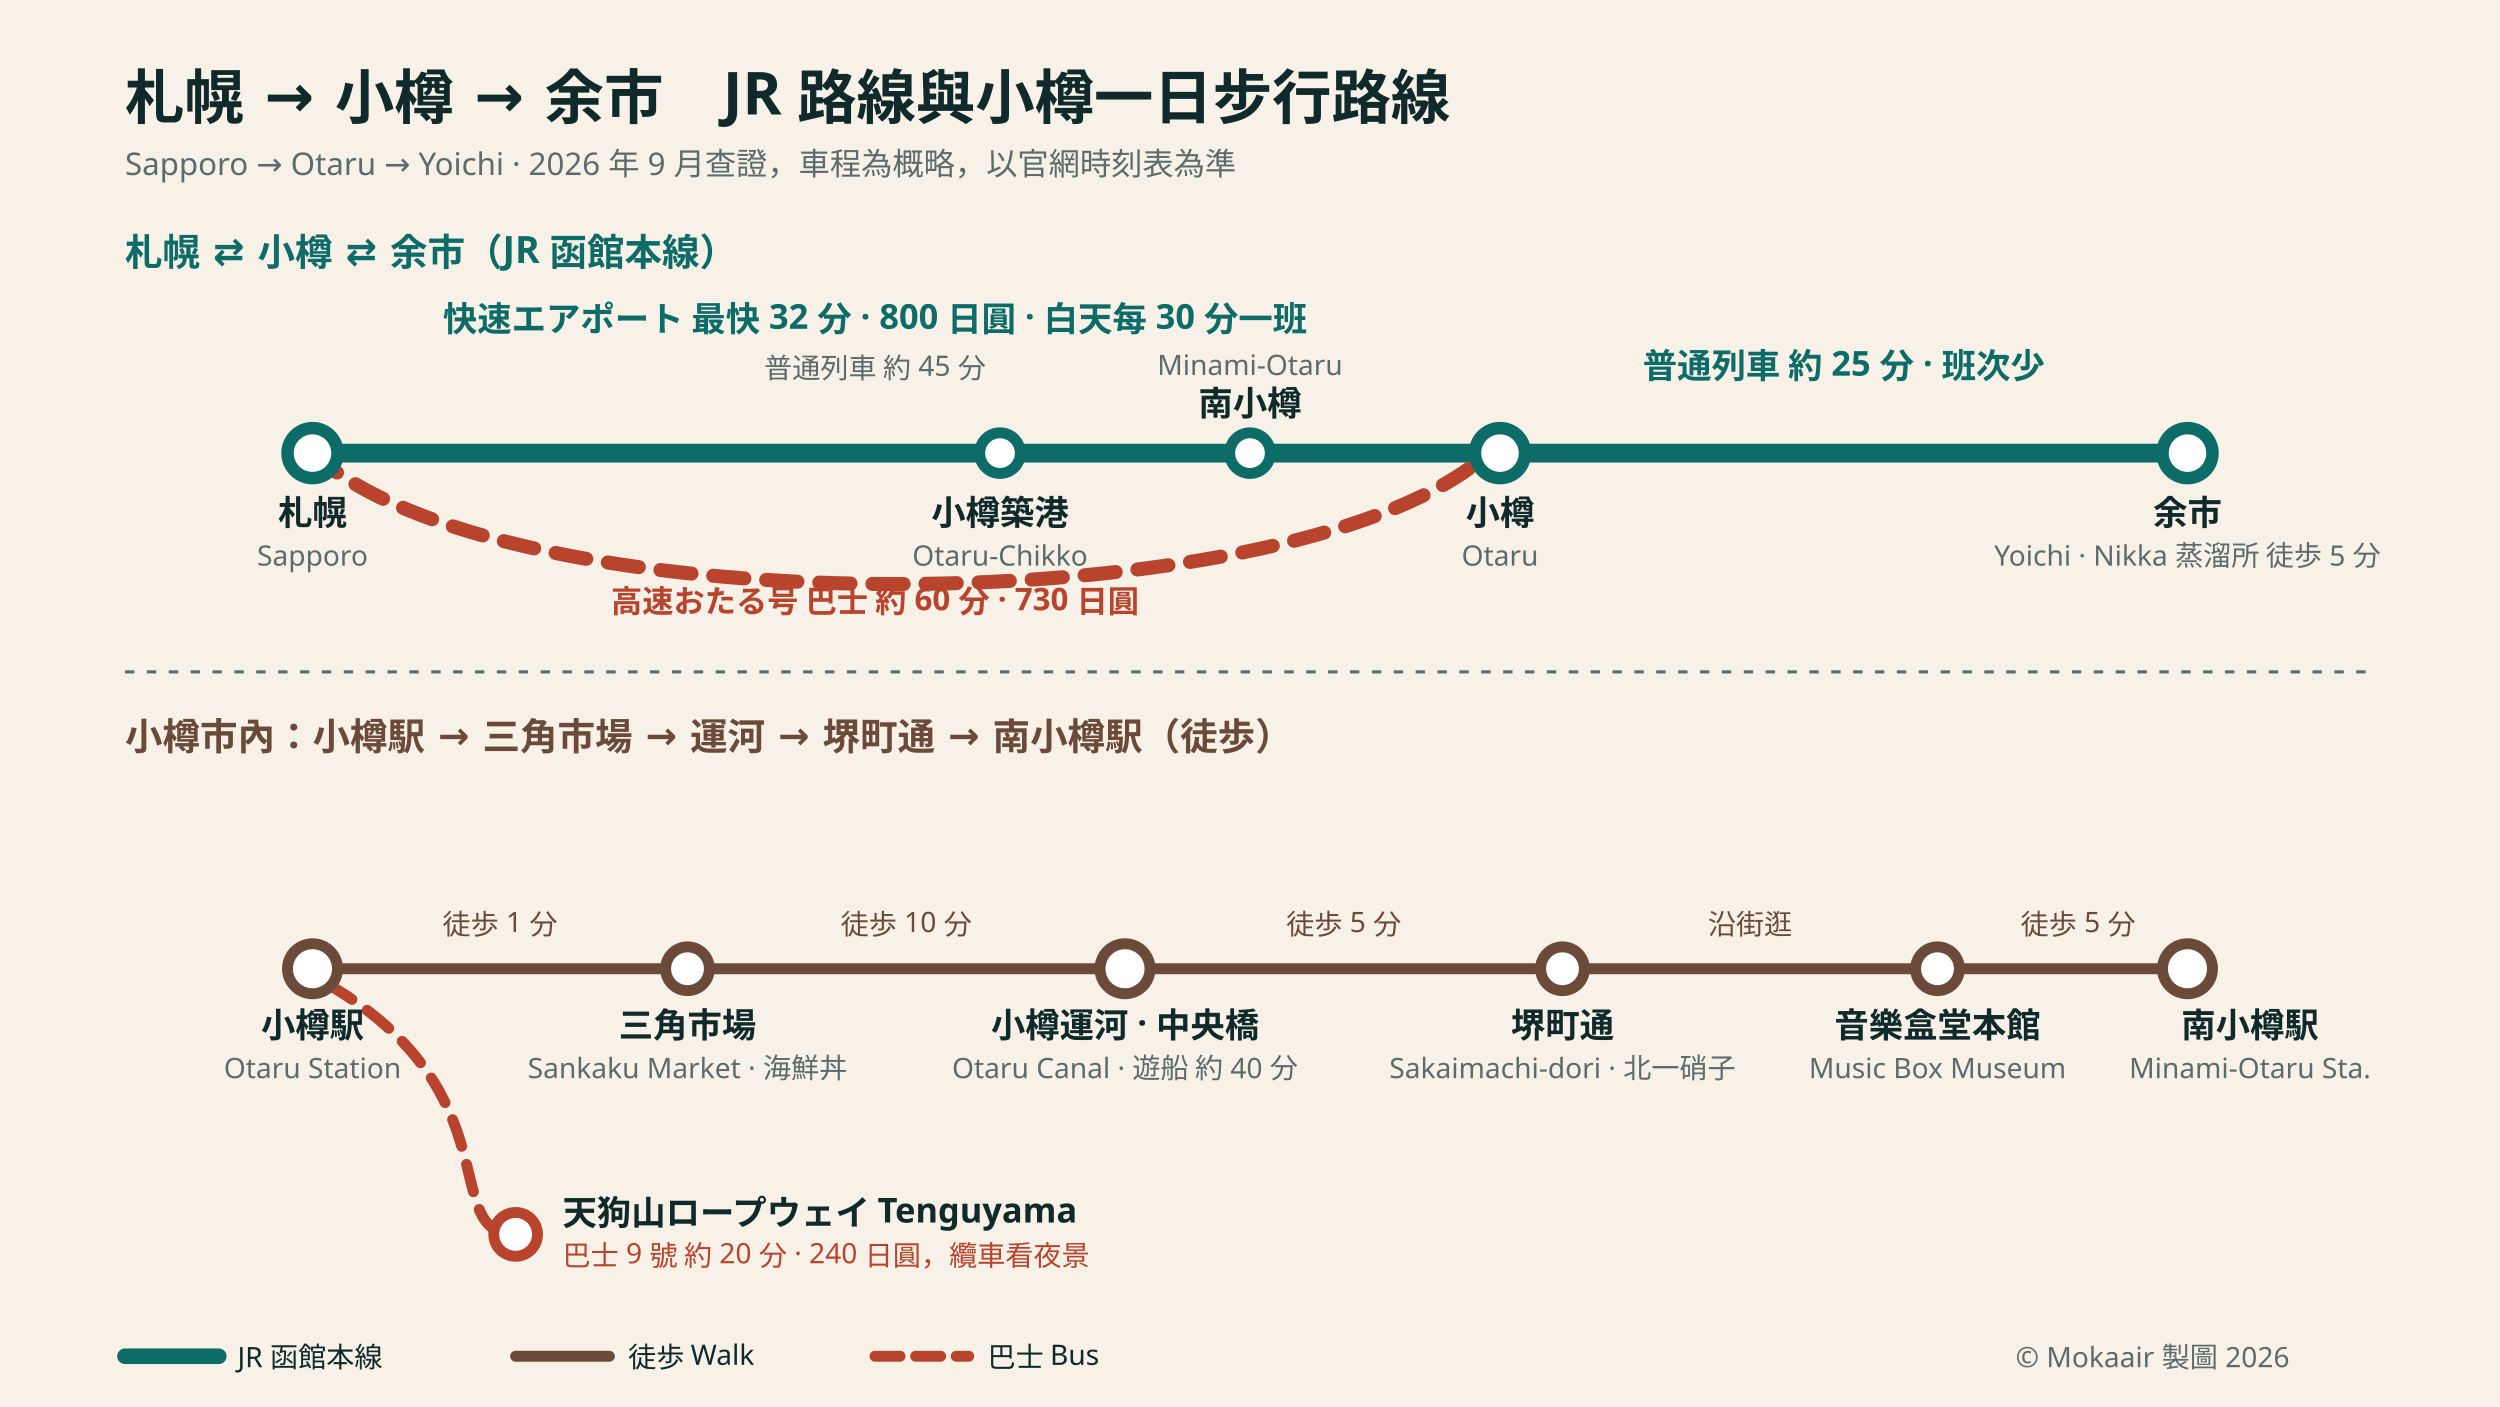
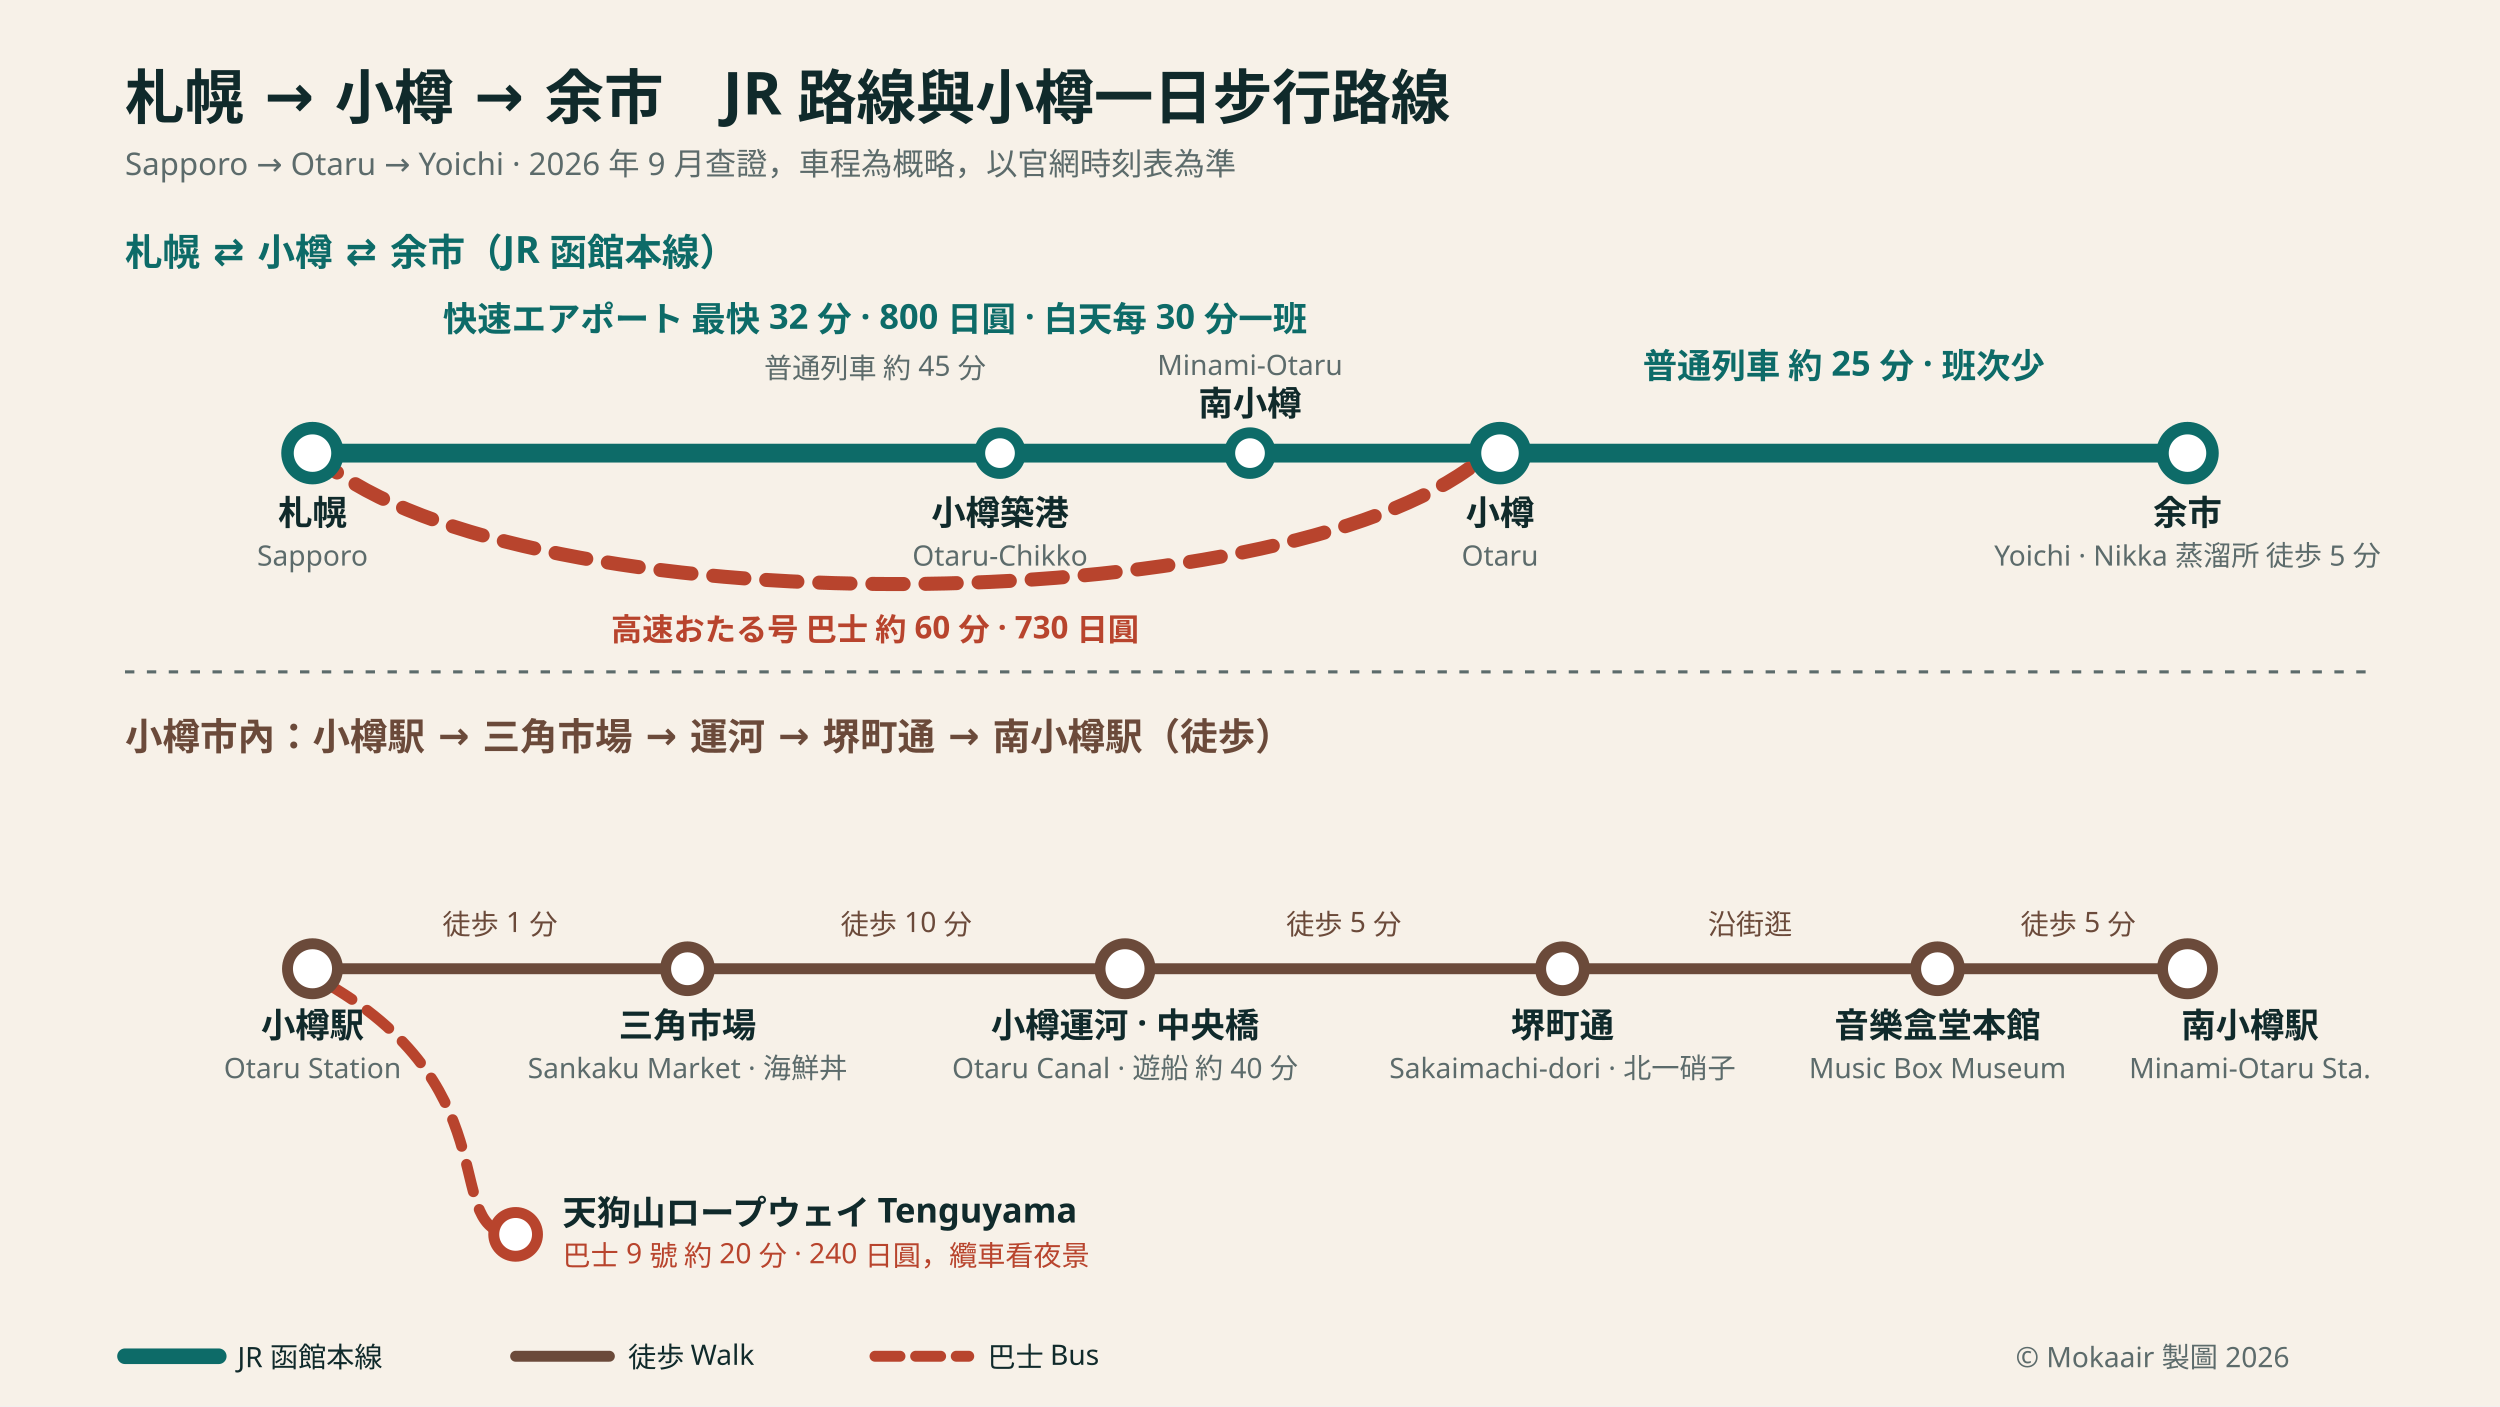
<svg xmlns="http://www.w3.org/2000/svg" viewBox="0 0 1600 900" width="1600" height="900" role="img" aria-labelledby="title desc" font-family="'Noto Sans TC','Noto Sans JP','PingFang TC','Microsoft JhengHei','Hiragino Sans',system-ui,sans-serif">
  <rect width="1600" height="900" fill="#F7F1E8" />
  <text x="80" y="76" font-size="38" font-weight="700" fill="#102A2B">札幌 → 小樽 → 余市　JR 路線與小樽一日步行路線</text>
  <text x="80" y="112" font-size="20" fill="#5C6B6B">Sapporo → Otaru → Yoichi · 2026 年 9 月查證，車程為概略，以官網時刻表為準</text>
  <text x="80" y="170" font-size="24" font-weight="700" fill="#0D6B68">札幌 ⇄ 小樽 ⇄ 余市（JR 函館本線）</text>
  <line x1="200" y1="290" x2="1400" y2="290" stroke="#0D6B68" stroke-width="12" stroke-linecap="round" />
  <path d="M 200 290 C 320 400, 800 400, 940 300" fill="none" stroke="#B8442D" stroke-width="9" stroke-dasharray="20 14" stroke-linecap="round" />
  <text x="560" y="212" font-size="22" font-weight="700" fill="#0D6B68" text-anchor="middle">快速エアポート 最快 32 分 · 800 日圓 · 白天每 30 分一班</text>
  <text x="560" y="242" font-size="18" fill="#5C6B6B" text-anchor="middle">普通列車 約 45 分</text>
-   <text x="560" y="392" font-size="20" font-weight="700" fill="#B8442D" text-anchor="middle">高速おたる号 巴士 約 60 分 · 730 日圓</text>
+   <text x="560" y="410" font-size="20" font-weight="700" fill="#B8442D" text-anchor="middle">高速おたる号 巴士 約 60 分 · 730 日圓</text>
  <text x="1180" y="242" font-size="22" font-weight="700" fill="#0D6B68" text-anchor="middle">普通列車 約 25 分 · 班次少</text>
  <g font-size="22" font-weight="700" fill="#102A2B">
    <circle cx="200" cy="290" r="16" fill="#FFFFFF" stroke="#0D6B68" stroke-width="8" />
    <text x="200" y="336" text-anchor="middle">札幌</text>
    <text x="200" y="362" font-size="18" font-weight="400" fill="#5C6B6B" text-anchor="middle">Sapporo</text>
    <circle cx="640" cy="290" r="13" fill="#FFFFFF" stroke="#0D6B68" stroke-width="7" />
    <text x="640" y="336" text-anchor="middle">小樽築港</text>
    <text x="640" y="362" font-size="18" font-weight="400" fill="#5C6B6B" text-anchor="middle">Otaru-Chikko</text>
    <circle cx="800" cy="290" r="13" fill="#FFFFFF" stroke="#0D6B68" stroke-width="7" />
    <text x="800" y="266" text-anchor="middle">南小樽</text>
    <text x="800" y="240" font-size="18" font-weight="400" fill="#5C6B6B" text-anchor="middle">Minami-Otaru</text>
    <circle cx="960" cy="290" r="16" fill="#FFFFFF" stroke="#0D6B68" stroke-width="8" />
    <text x="960" y="336" text-anchor="middle">小樽</text>
    <text x="960" y="362" font-size="18" font-weight="400" fill="#5C6B6B" text-anchor="middle">Otaru</text>
    <circle cx="1400" cy="290" r="16" fill="#FFFFFF" stroke="#0D6B68" stroke-width="8" />
    <text x="1400" y="336" text-anchor="middle">余市</text>
    <text x="1400" y="362" font-size="18" font-weight="400" fill="#5C6B6B" text-anchor="middle">Yoichi · Nikka 蒸溜所 徒歩 5 分</text>
  </g>
  <line x1="80" y1="430" x2="1520" y2="430" stroke="#5C6B6B" stroke-width="2" stroke-dasharray="6 8" />
  <text x="80" y="480" font-size="24" font-weight="700" fill="#6B4A3A">小樽市內：小樽駅 → 三角市場 → 運河 → 堺町通 → 南小樽駅（徒歩）</text>
  <line x1="200" y1="620" x2="1400" y2="620" stroke="#6B4A3A" stroke-width="7" stroke-linecap="round" />
  <path d="M 210 630 C 330 700, 280 790, 330 790" fill="none" stroke="#B8442D" stroke-width="7" stroke-dasharray="18 12" stroke-linecap="round" />
  <g font-size="18" fill="#6B4A3A" text-anchor="middle">
    <text x="320" y="598">徒歩 1 分</text>
    <text x="580" y="598">徒歩 10 分</text>
    <text x="860" y="598">徒歩 5 分</text>
    <text x="1120" y="598">沿街逛</text>
    <text x="1330" y="598">徒歩 5 分</text>
  </g>
  <g font-size="22" font-weight="700" fill="#102A2B">
    <circle cx="200" cy="620" r="16" fill="#FFFFFF" stroke="#6B4A3A" stroke-width="7" />
    <text x="200" y="664" text-anchor="middle">小樽駅</text>
    <text x="200" y="690" font-size="18" font-weight="400" fill="#5C6B6B" text-anchor="middle">Otaru Station</text>
    <circle cx="440" cy="620" r="14" fill="#FFFFFF" stroke="#6B4A3A" stroke-width="7" />
    <text x="440" y="664" text-anchor="middle">三角市場</text>
    <text x="440" y="690" font-size="18" font-weight="400" fill="#5C6B6B" text-anchor="middle">Sankaku Market · 海鮮丼</text>
    <circle cx="720" cy="620" r="16" fill="#FFFFFF" stroke="#6B4A3A" stroke-width="7" />
    <text x="720" y="664" text-anchor="middle">小樽運河 · 中央橋</text>
    <text x="720" y="690" font-size="18" font-weight="400" fill="#5C6B6B" text-anchor="middle">Otaru Canal · 遊船 約 40 分</text>
    <circle cx="1000" cy="620" r="14" fill="#FFFFFF" stroke="#6B4A3A" stroke-width="7" />
    <text x="1000" y="664" text-anchor="middle">堺町通</text>
    <text x="1000" y="690" font-size="18" font-weight="400" fill="#5C6B6B" text-anchor="middle">Sakaimachi-dori · 北一硝子</text>
    <circle cx="1240" cy="620" r="14" fill="#FFFFFF" stroke="#6B4A3A" stroke-width="7" />
    <text x="1240" y="664" text-anchor="middle">音樂盒堂本館</text>
    <text x="1240" y="690" font-size="18" font-weight="400" fill="#5C6B6B" text-anchor="middle">Music Box Museum</text>
    <circle cx="1400" cy="620" r="16" fill="#FFFFFF" stroke="#6B4A3A" stroke-width="7" />
    <text x="1440" y="664" text-anchor="middle">南小樽駅</text>
    <text x="1440" y="690" font-size="18" font-weight="400" fill="#5C6B6B" text-anchor="middle">Minami-Otaru Sta.</text>
    <circle cx="330" cy="790" r="14" fill="#FFFFFF" stroke="#B8442D" stroke-width="7" />
    <text x="360" y="784">天狗山ロープウェイ Tenguyama</text>
    <text x="360" y="810" font-size="18" font-weight="400" fill="#B8442D">巴士 9 號 約 20 分 · 240 日圓，纜車看夜景</text>
  </g>
  <g font-size="18" fill="#102A2B">
    <line x1="80" y1="868" x2="140" y2="868" stroke="#0D6B68" stroke-width="10" stroke-linecap="round" />
    <text x="152" y="875">JR 函館本線</text>
    <line x1="330" y1="868" x2="390" y2="868" stroke="#6B4A3A" stroke-width="7" stroke-linecap="round" />
    <text x="402" y="875">徒歩 Walk</text>
    <line x1="560" y1="868" x2="620" y2="868" stroke="#B8442D" stroke-width="7" stroke-dasharray="16 10" stroke-linecap="round" />
    <text x="632" y="875">巴士 Bus</text>
    <text x="1290" y="875" fill="#5C6B6B">© Mokaair 製圖 2026</text>
  </g>
</svg>
